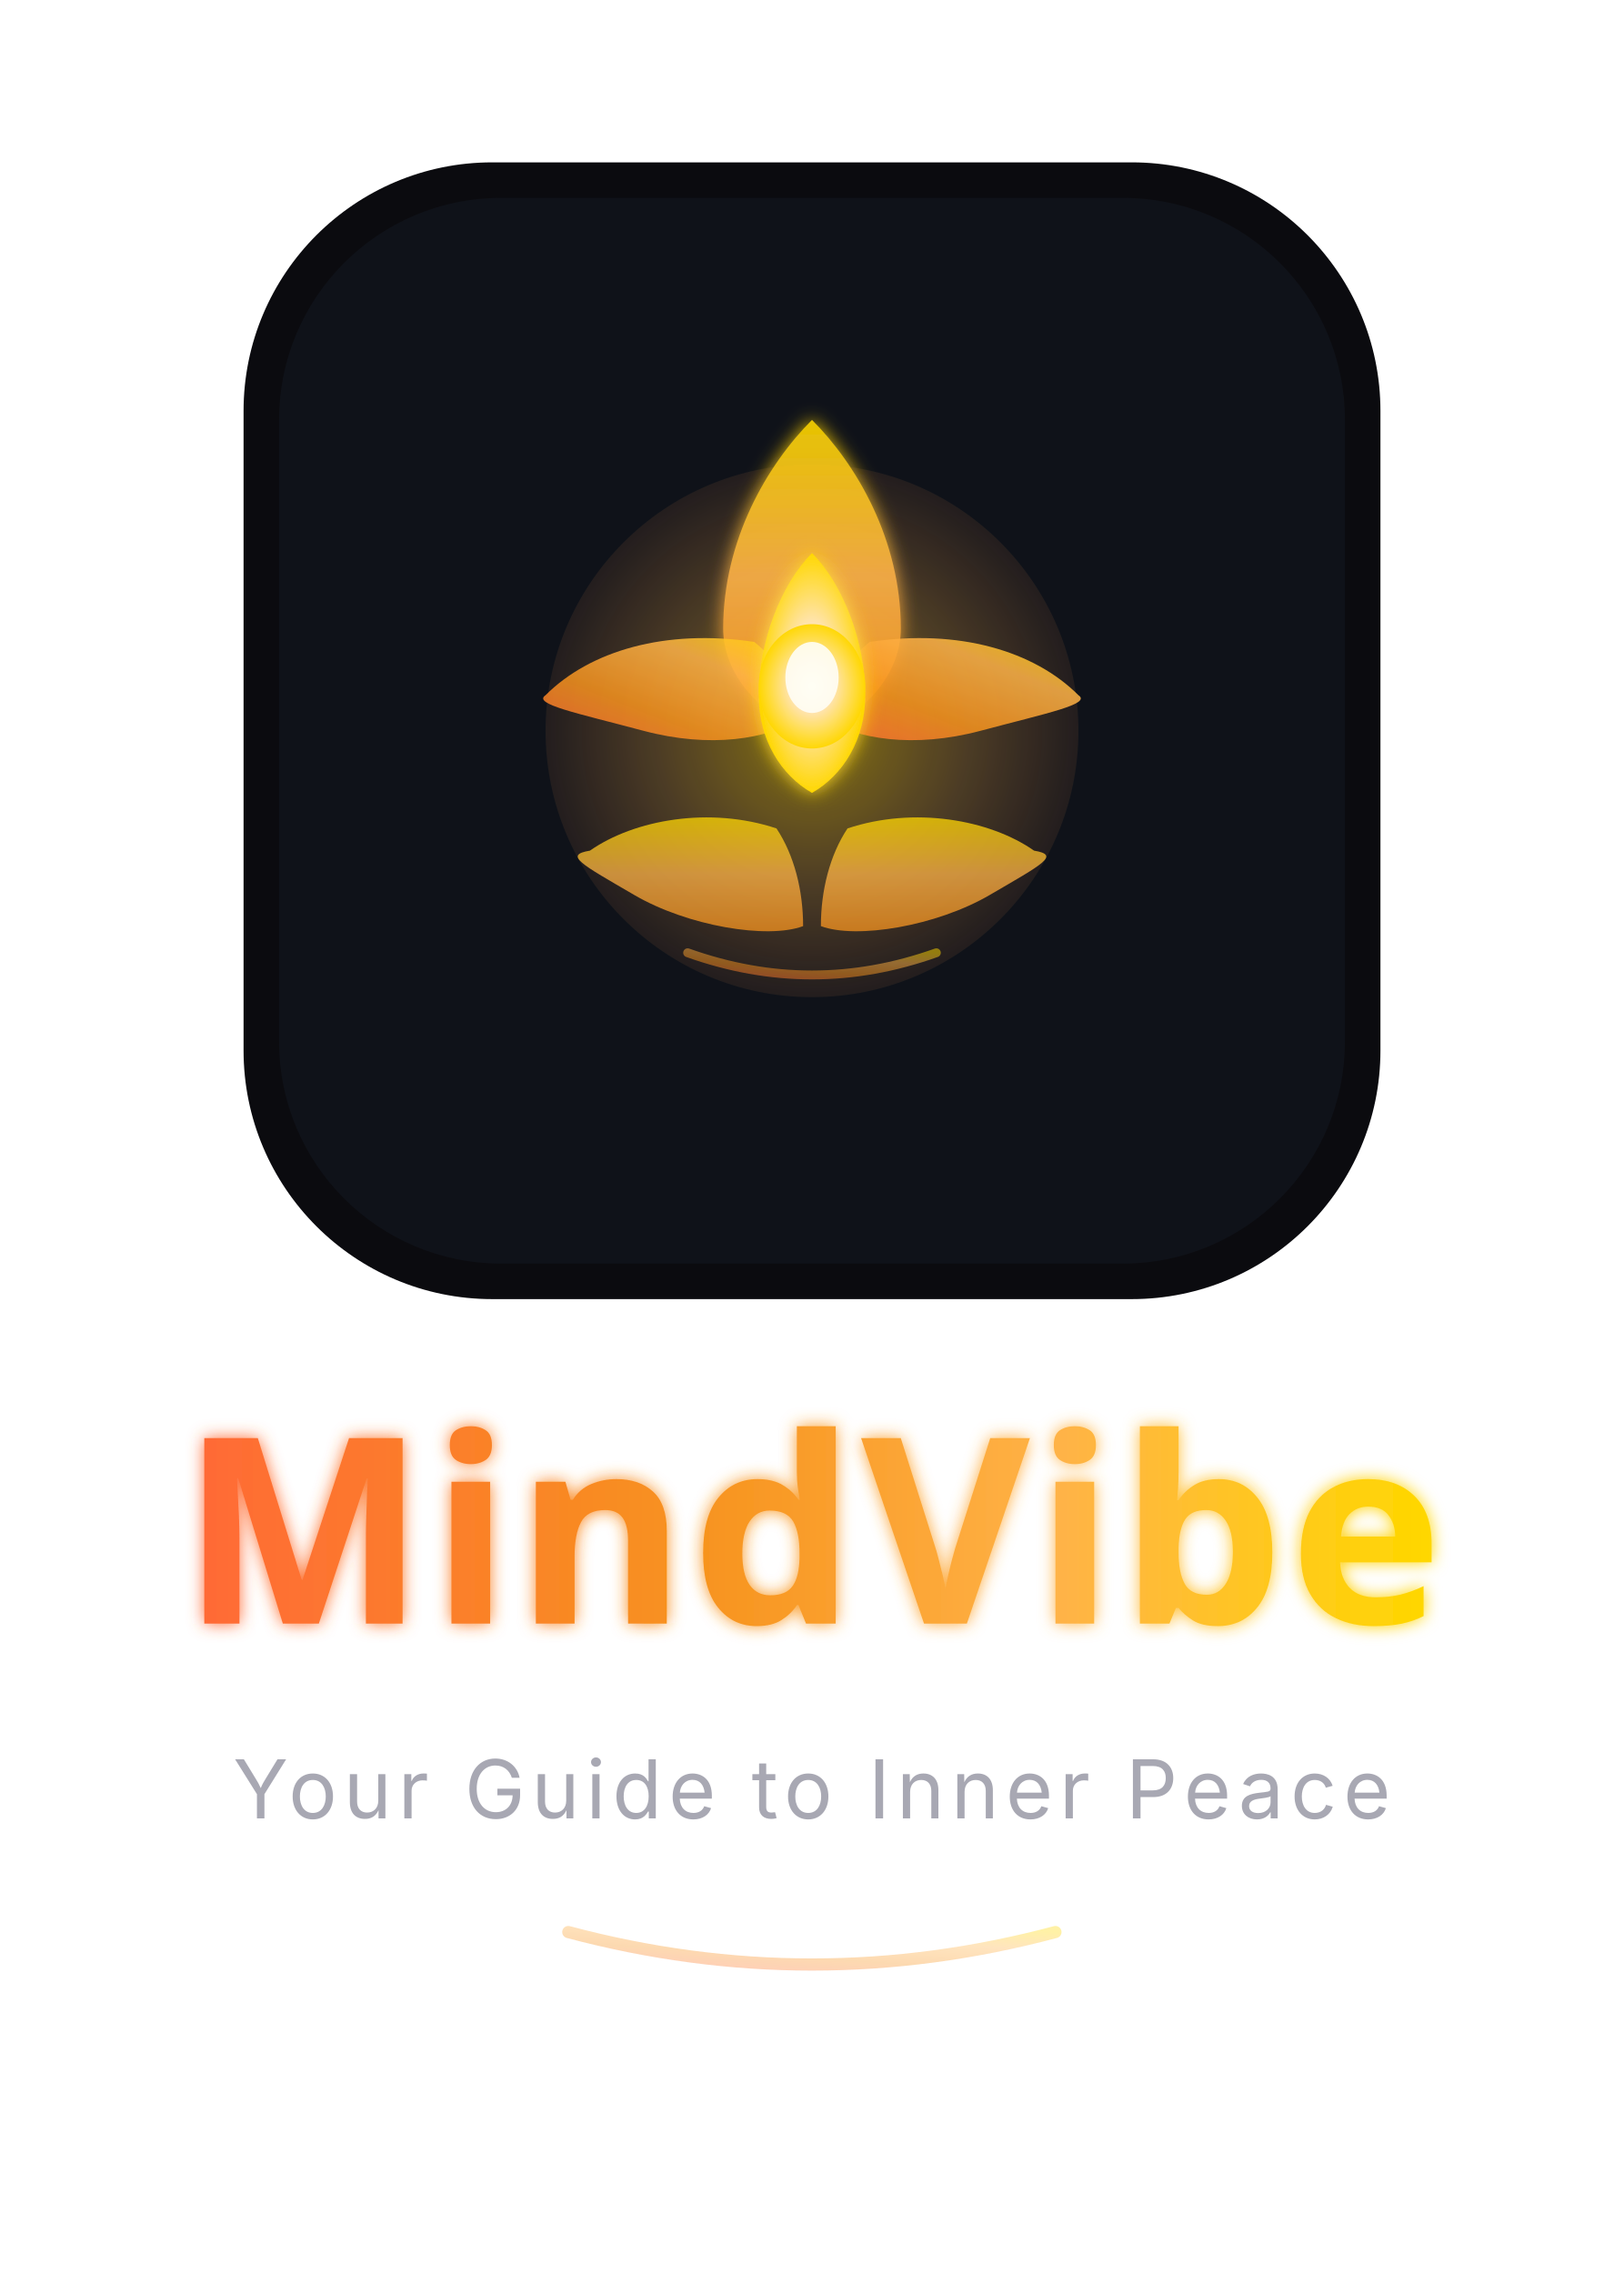
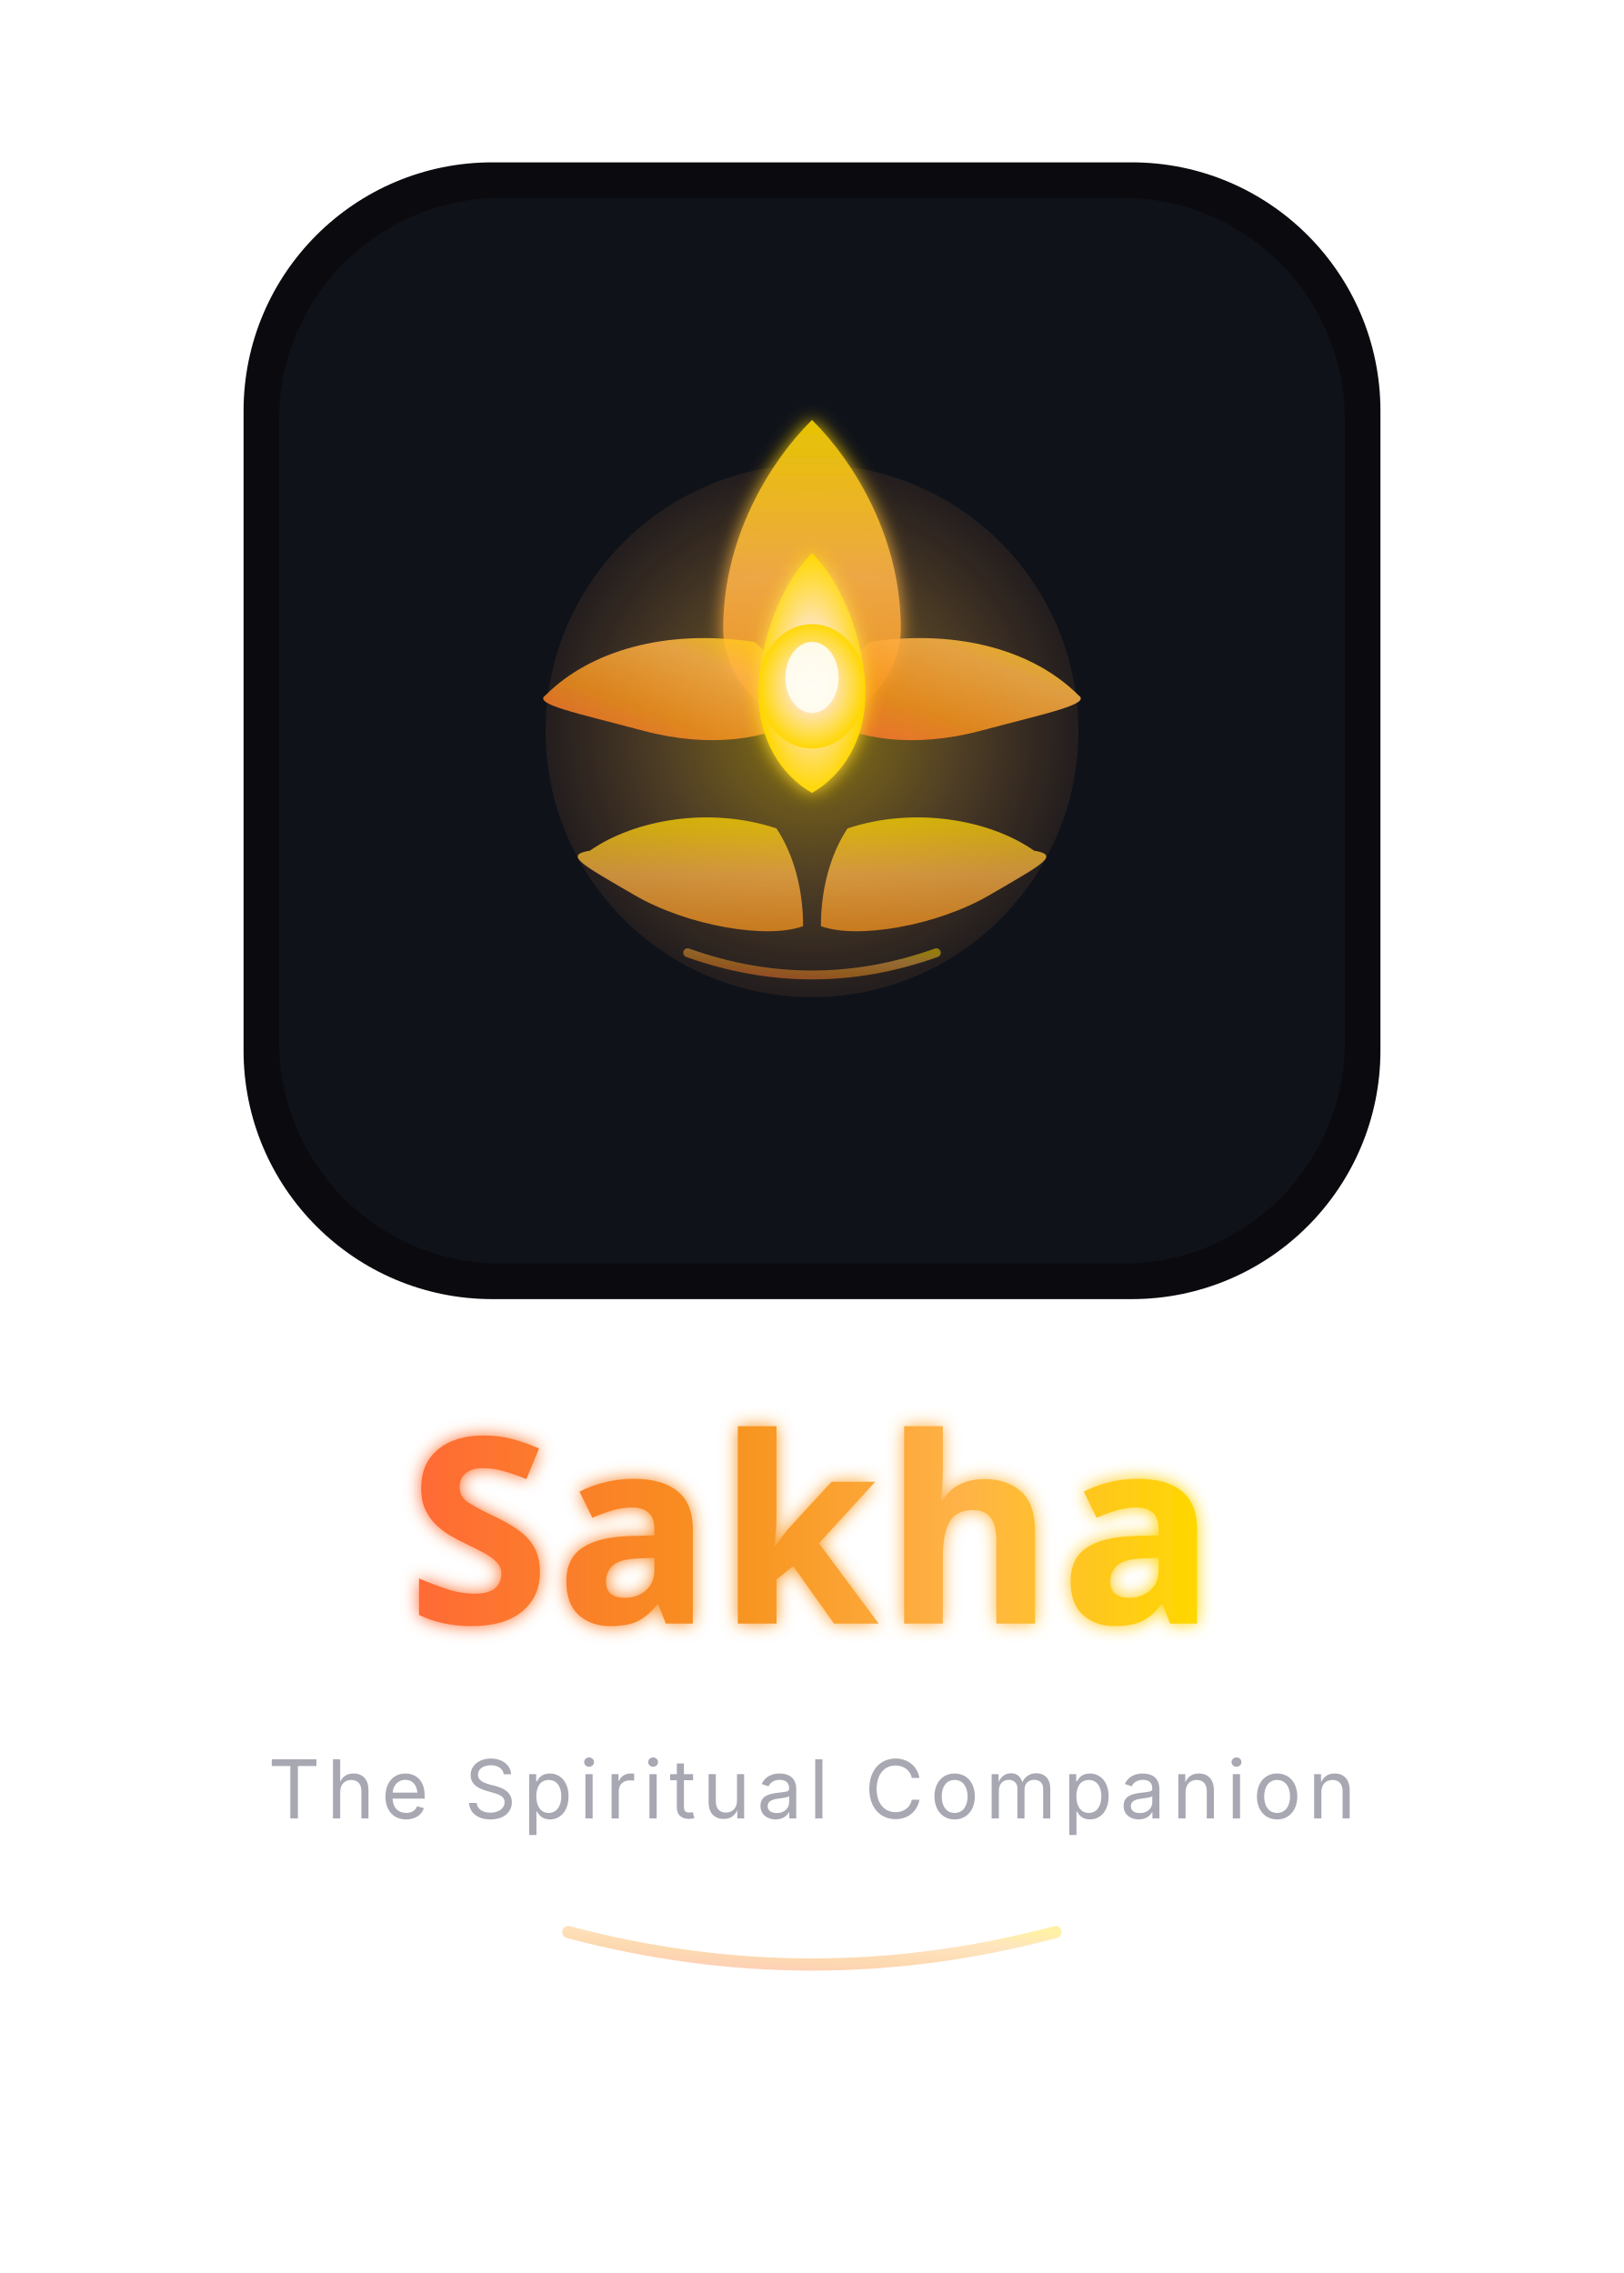
<svg xmlns="http://www.w3.org/2000/svg" width="200" height="280" viewBox="0 0 200 280" fill="none">
  <defs>
    <linearGradient id="divineGradient" x1="0%" y1="100%" x2="100%" y2="0%">
      <stop offset="0%" stop-color="#FF6B35" />
      <stop offset="35%" stop-color="#F7931E" />
      <stop offset="70%" stop-color="#FFB347" />
      <stop offset="100%" stop-color="#FFD700" />
    </linearGradient>
    <radialGradient id="innerLight" cx="50%" cy="50%" r="50%">
      <stop offset="0%" stop-color="#FFFEF0" />
      <stop offset="40%" stop-color="#FFE4B5" />
      <stop offset="100%" stop-color="#FFD700" />
    </radialGradient>
    <radialGradient id="divineHalo" cx="50%" cy="50%" r="60%">
      <stop offset="0%" stop-color="rgba(255, 215, 0, 0.5)" />
      <stop offset="50%" stop-color="rgba(255, 183, 71, 0.25)" />
      <stop offset="100%" stop-color="rgba(255, 147, 89, 0)" />
    </radialGradient>
    <linearGradient id="petalGold" x1="50%" y1="100%" x2="50%" y2="0%">
      <stop offset="0%" stop-color="#F7931E" />
      <stop offset="50%" stop-color="#FFB347" />
      <stop offset="100%" stop-color="#FFD700" />
    </linearGradient>
    <linearGradient id="textGradient" x1="0%" y1="0%" x2="100%" y2="0%">
      <stop offset="0%" stop-color="#FF6B35" />
      <stop offset="40%" stop-color="#F7931E" />
      <stop offset="70%" stop-color="#FFB347" />
      <stop offset="100%" stop-color="#FFD700" />
    </linearGradient>
    <filter id="softGlow" x="-50%" y="-50%" width="200%" height="200%">
      <feGaussianBlur stdDeviation="2" result="coloredBlur" />
      <feMerge>
        <feMergeNode in="coloredBlur" />
        <feMergeNode in="SourceGraphic" />
      </feMerge>
    </filter>
    <filter id="textGlow" x="-20%" y="-20%" width="140%" height="140%">
      <feGaussianBlur stdDeviation="1" result="coloredBlur" />
      <feMerge>
        <feMergeNode in="coloredBlur" />
        <feMergeNode in="SourceGraphic" />
      </feMerge>
    </filter>
  </defs>
  <g transform="translate(30, 20) scale(0.547)">
    <rect width="256" height="256" rx="56" fill="#0B0B0F" />
    <rect x="8" y="8" width="240" height="240" rx="50" fill="#0F1219" />
    <circle cx="128" cy="128" r="60" fill="url(#divineHalo)" />
    <path d="M128 58 C138 68, 148 85, 148 105 C148 115, 140 125, 128 128 C116 125, 108 115, 108 105 C108 85, 118 68, 128 58Z" fill="url(#petalGold)" opacity="0.9" filter="url(#softGlow)" />
    <path d="M68 120 C78 110, 95 105, 115 108 C120 112, 124 118, 126 125 C118 130, 105 132, 90 128 C75 124, 65 122, 68 120Z" fill="url(#divineGradient)" opacity="0.85" />
    <path d="M188 120 C178 110, 161 105, 141 108 C136 112, 132 118, 130 125 C138 130, 151 132, 166 128 C181 124, 191 122, 188 120Z" fill="url(#divineGradient)" opacity="0.85" />
    <path d="M78 155 C88 148, 105 145, 120 150 C124 156, 126 164, 126 172 C118 175, 100 172, 88 165 C76 158, 72 156, 78 155Z" fill="url(#petalGold)" opacity="0.75" />
    <path d="M178 155 C168 148, 151 145, 136 150 C132 156, 130 164, 130 172 C138 175, 156 172, 168 165 C180 158, 184 156, 178 155Z" fill="url(#petalGold)" opacity="0.75" />
    <path d="M128 88 C135 95, 140 108, 140 120 C140 130, 135 138, 128 142 C121 138, 116 130, 116 120 C116 108, 121 95, 128 88Z" fill="url(#innerLight)" filter="url(#softGlow)" />
    <ellipse cx="128" cy="118" rx="12" ry="14" fill="url(#innerLight)" opacity="0.95" />
    <ellipse cx="128" cy="116" rx="6" ry="8" fill="#FFFEF5" opacity="0.9" />
    <path d="M100 178 Q128 188, 156 178" stroke="url(#divineGradient)" stroke-width="2" fill="none" opacity="0.5" stroke-linecap="round" />
  </g>
  <text x="100" y="200" font-family="Manrope, system-ui, sans-serif" font-size="32" font-weight="700" fill="url(#textGradient)" text-anchor="middle" letter-spacing="0.02em" filter="url(#textGlow)">
-     MindVibe
+     Sakha
  </text>
  <text x="100" y="224" font-family="Inter, system-ui, sans-serif" font-size="10" font-weight="400" fill="#A8A8B3" text-anchor="middle" letter-spacing="0.08em">
-     Your Guide to Inner Peace
+     The Spiritual Companion
  </text>
  <path d="M70 238 Q100 246, 130 238" stroke="url(#divineGradient)" stroke-width="1.5" fill="none" opacity="0.35" stroke-linecap="round" />
</svg>
